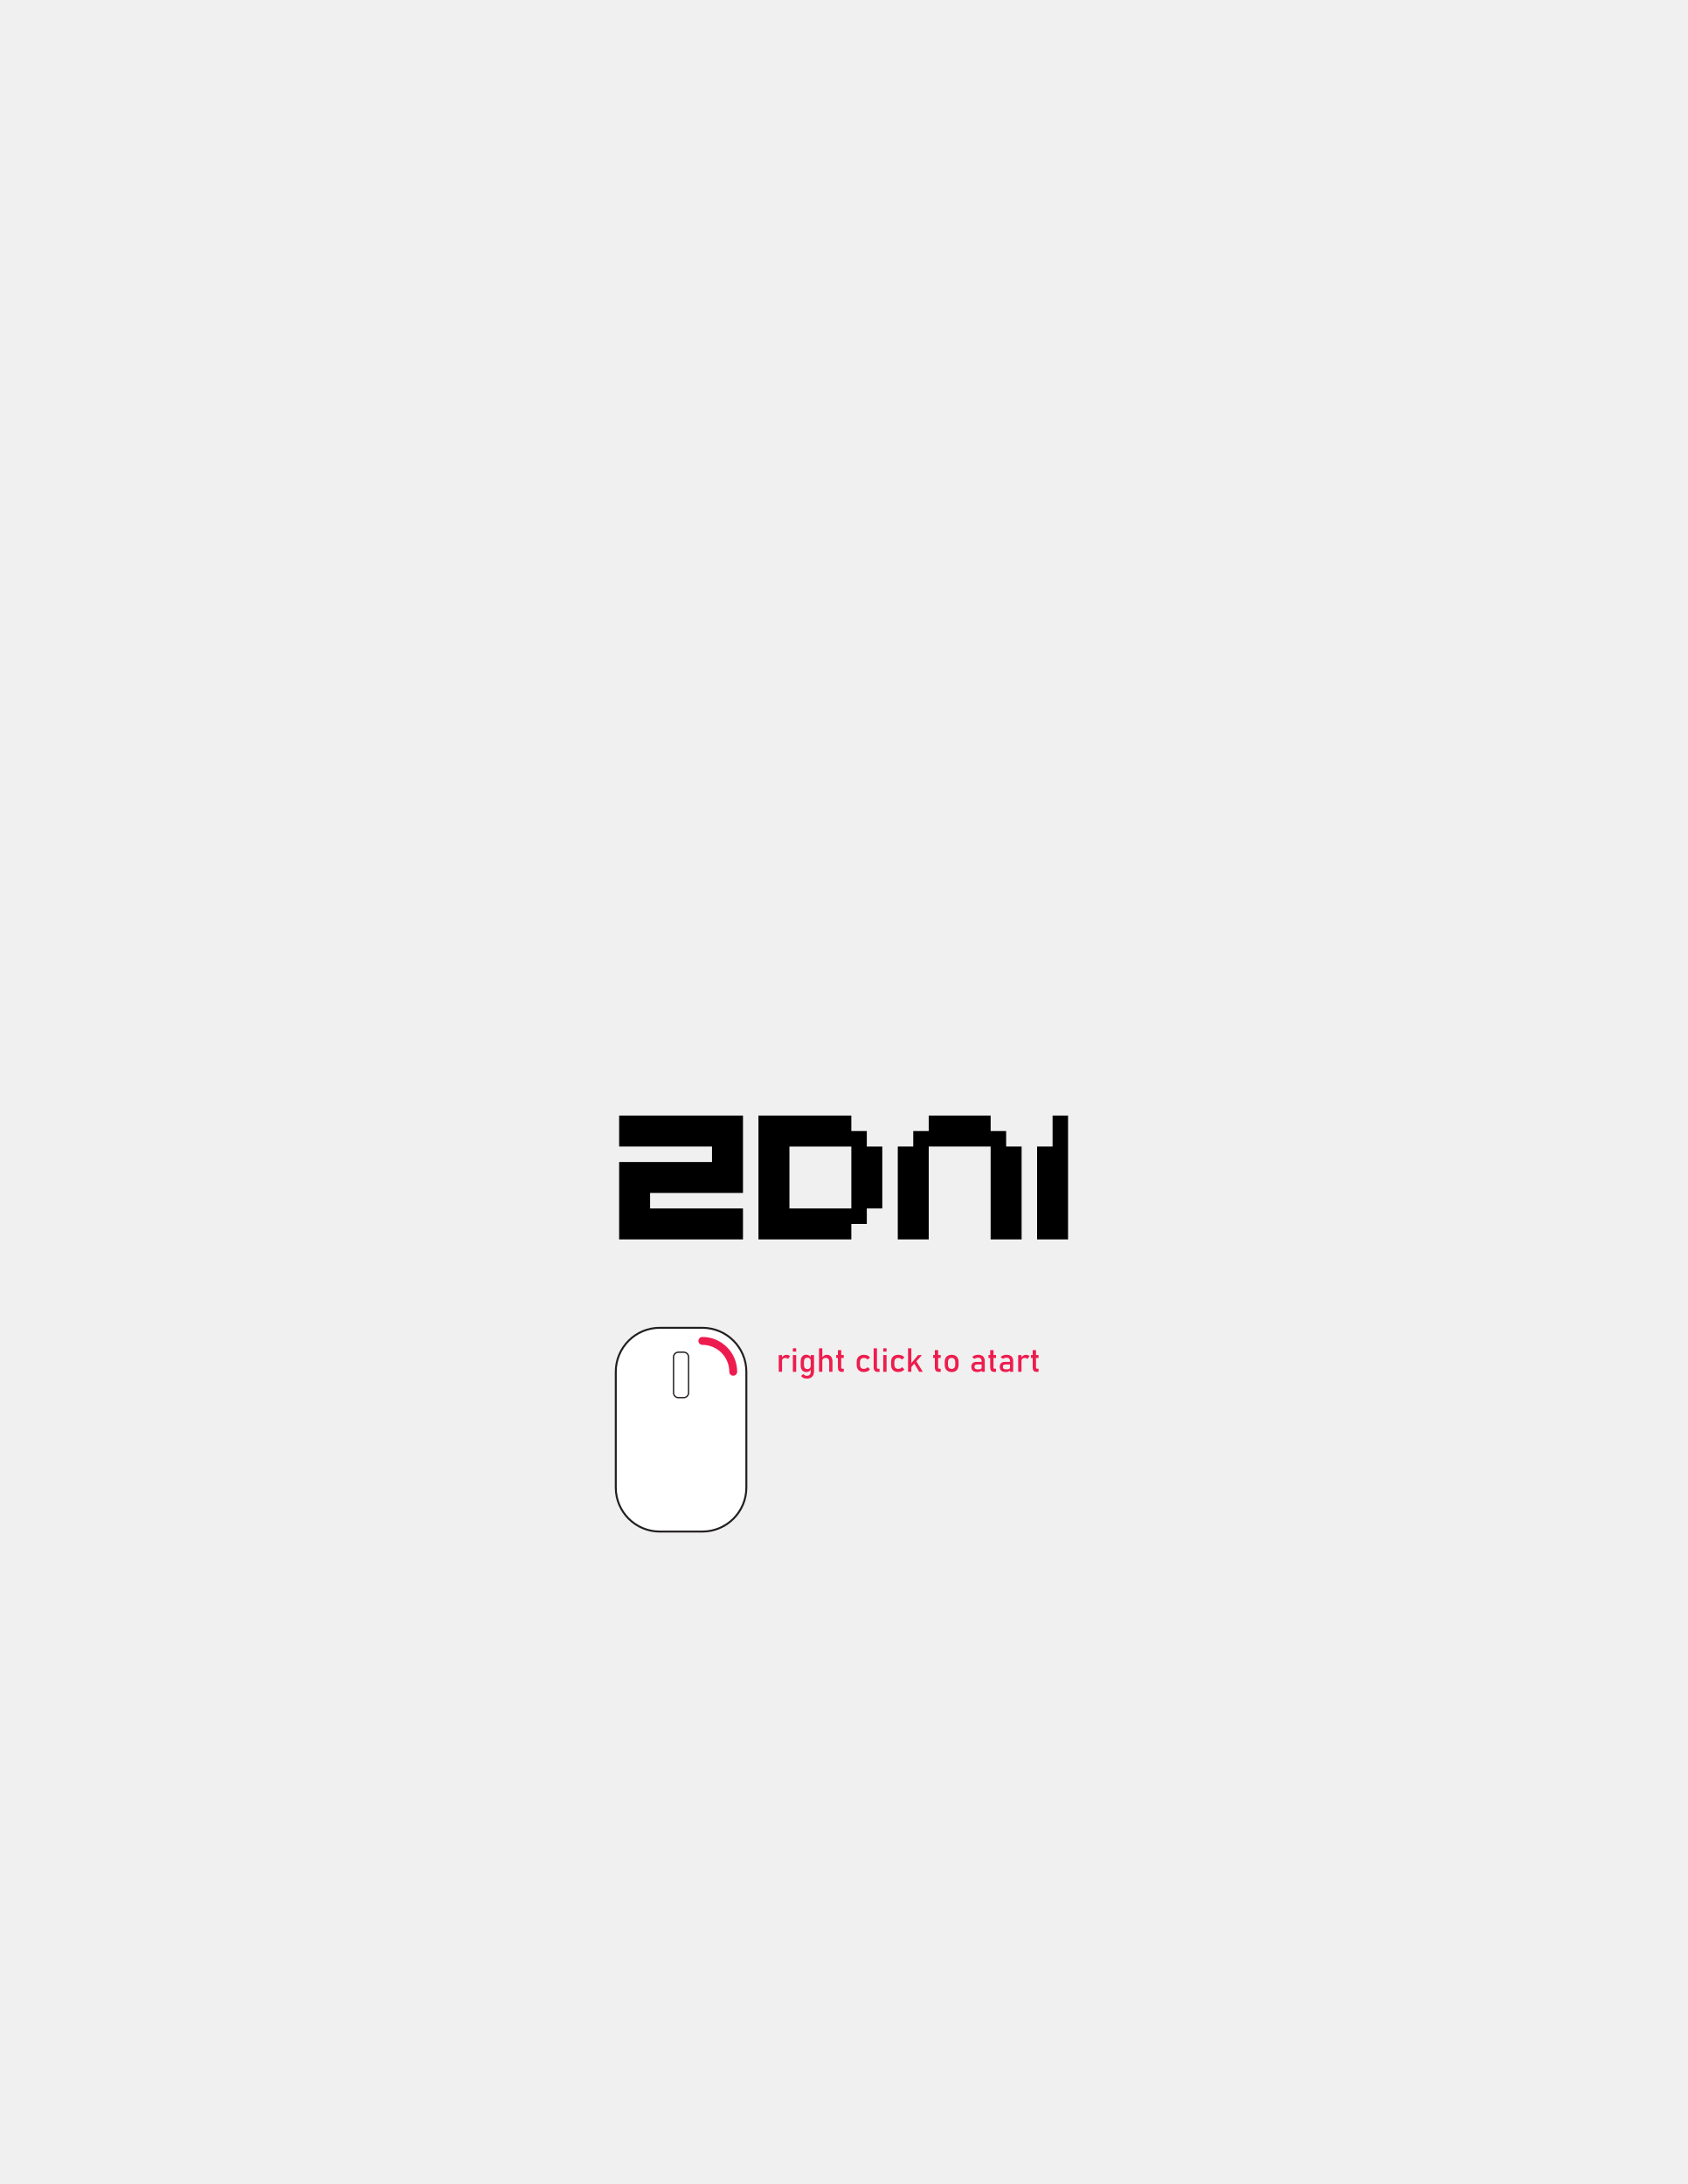
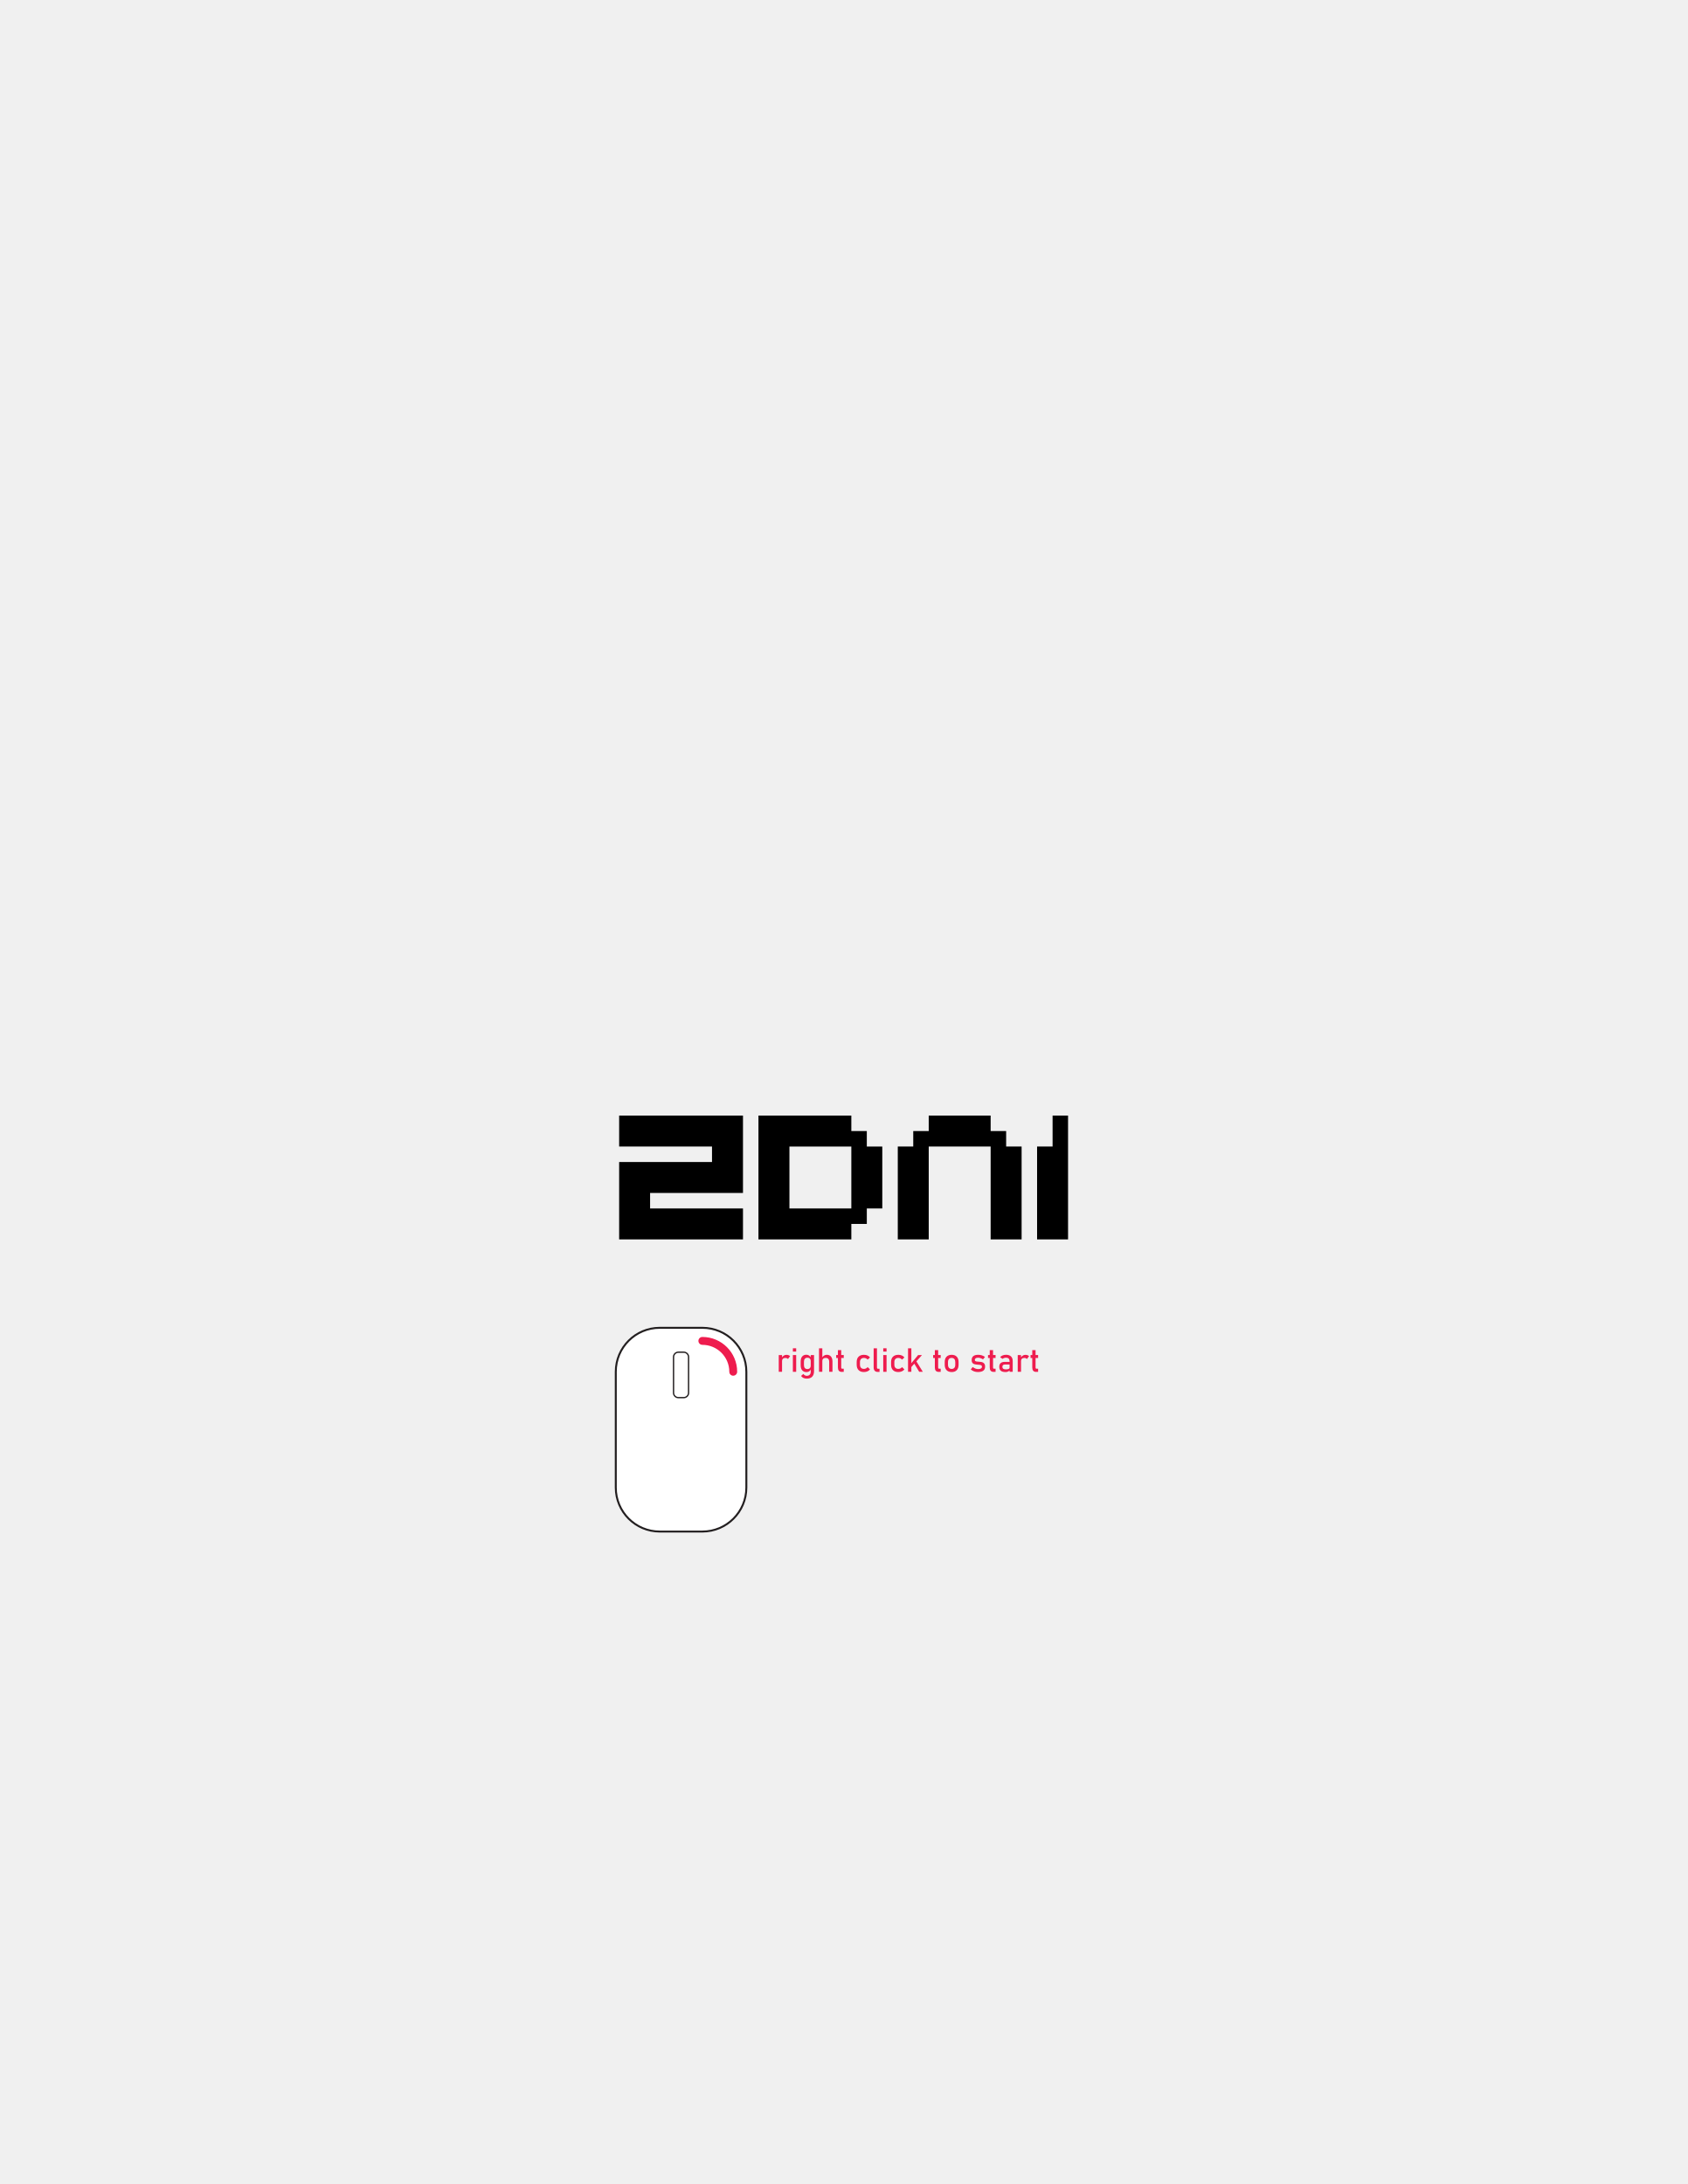
<svg xmlns="http://www.w3.org/2000/svg" id="Layer_1" version="1.1" viewBox="0 0 612 792">
  <defs>
    <style>
      .st0, .st1, .st2 {
        fill: #fff;
      }

      .st1 {
        stroke-width: .48px;
      }

      .st1, .st2 {
        stroke: #231f20;
        stroke-miterlimit: 10;
      }

      .st2 {
        stroke-width: .71px;
      }

      .st3 {
        fill: #ee1c4e;
      }
    </style>
  </defs>
  <g>
    <polygon points="224.5 404.55 224.5 415.77 258.17 415.77 258.17 421.39 224.5 421.39 224.5 432.61 224.5 449.45 230.11 449.45 235.72 449.45 269.4 449.45 269.4 438.23 235.72 438.23 235.72 432.61 269.4 432.61 269.4 421.39 269.4 415.77 269.4 404.55 258.17 404.55 224.5 404.55" />
    <path d="M314.3,410.16h-5.61v-5.61h-33.68v44.9h33.68v-5.61h5.61v-5.61h5.61v-22.45h-5.61v-5.61ZM308.69,438.23h-22.45v-22.45h22.45v22.45Z" />
    <polygon points="364.82 415.77 364.82 410.16 359.2 410.16 359.2 404.55 336.75 404.55 336.75 410.16 331.14 410.16 331.14 415.77 325.53 415.77 325.53 438.23 325.53 443.84 325.53 449.45 336.75 449.45 336.75 438.23 336.75 432.74 336.75 415.77 359.2 415.77 359.2 432.74 359.2 438.23 359.2 449.45 370.43 449.45 370.43 438.23 370.43 415.77 364.82 415.77" />
    <polygon points="381.66 404.55 381.66 410.16 381.66 412.01 381.66 415.77 376.04 415.77 376.04 438.23 376.04 443.84 376.04 449.45 387.27 449.45 387.27 438.23 387.27 432.74 387.27 415.77 387.27 412.01 387.27 410.16 387.27 404.55 381.66 404.55" />
  </g>
  <g>
    <path class="st3" d="M282.37,497.47v-6.08h1.2v6.08h-1.2ZM285.71,492.83c-.11-.13-.24-.23-.4-.29s-.35-.1-.56-.1c-.38,0-.67.1-.88.31s-.31.5-.31.87l-.12-1.17c.18-.36.42-.64.72-.84s.63-.3.99-.3c.28,0,.53.04.75.12s.42.2.59.35l-.78,1.05Z" />
    <path class="st3" d="M287.49,490.14v-1.2h1.2v1.2h-1.2ZM287.49,497.47v-6.08h1.2v6.08h-1.2Z" />
    <path class="st3" d="M292.43,497.57c-.67,0-1.19-.22-1.56-.65s-.55-1.04-.55-1.83v-1.34c0-.79.18-1.4.54-1.83s.86-.65,1.51-.65c.36,0,.69.09.99.28s.54.45.72.79l-.12,1.24c0-.26-.05-.48-.14-.66s-.23-.32-.41-.42-.39-.14-.65-.14c-.39,0-.7.12-.92.37s-.33.59-.33,1.04v1.32c0,.44.11.78.33,1.02s.52.36.92.36c.25,0,.47-.05.65-.15s.31-.24.41-.43.14-.41.14-.67l.08,1.28c-.11.27-.3.52-.57.74s-.62.33-1.05.33ZM292.54,499.94c-.46,0-.87-.08-1.23-.25s-.64-.41-.84-.72l.81-.73c.16.21.34.38.56.5s.44.18.68.18c.46,0,.81-.13,1.06-.38s.38-.61.38-1.07v-6.08h1.2v5.9c0,.84-.23,1.5-.68,1.96s-1.1.69-1.93.69Z" />
    <path class="st3" d="M296.97,497.47v-8.52h1.2v8.52h-1.2ZM300.66,497.47v-3.69c0-.43-.11-.76-.33-1s-.53-.35-.94-.35-.69.1-.91.3-.32.49-.32.86l-.12-1.17c.19-.36.43-.64.74-.83s.64-.3,1-.3c.66,0,1.17.22,1.53.65s.54,1.04.54,1.83v3.69h-1.2Z" />
    <path class="st3" d="M303.2,492.46v-1.08h2.74v1.08h-2.74ZM305.25,497.5c-.5,0-.86-.14-1.09-.42s-.34-.68-.34-1.2v-6.27h1.2v6.28c0,.14.03.26.09.34s.14.12.26.12h.57v1.14h-.69Z" />
    <path class="st3" d="M313.26,497.55c-.84,0-1.48-.23-1.94-.69s-.69-1.11-.69-1.95v-1c0-.83.23-1.48.69-1.93s1.11-.68,1.94-.68c.48,0,.91.08,1.29.25s.69.41.91.72l-.86.77c-.17-.2-.37-.35-.6-.45s-.47-.16-.73-.16c-.46,0-.82.13-1.07.39s-.38.62-.38,1.09v1c0,.48.13.85.38,1.11s.61.39,1.07.39c.25,0,.5-.06.73-.17s.43-.27.6-.48l.86.83c-.23.3-.53.54-.92.71s-.81.25-1.29.25Z" />
    <path class="st3" d="M317.98,488.95v6.95c0,.14.03.26.1.34s.16.12.27.12h.56v1.14h-.7c-.45,0-.8-.14-1.05-.42s-.38-.68-.38-1.19v-6.94h1.2Z" />
    <path class="st3" d="M320.26,490.14v-1.2h1.2v1.2h-1.2ZM320.26,497.47v-6.08h1.2v6.08h-1.2Z" />
    <path class="st3" d="M325.73,497.55c-.84,0-1.48-.23-1.94-.69s-.69-1.11-.69-1.95v-1c0-.83.23-1.48.69-1.93s1.11-.68,1.94-.68c.48,0,.91.08,1.29.25s.69.41.91.72l-.86.77c-.17-.2-.37-.35-.6-.45s-.47-.16-.73-.16c-.46,0-.82.13-1.07.39s-.38.62-.38,1.09v1c0,.48.13.85.38,1.11s.61.39,1.07.39c.25,0,.5-.06.73-.17s.43-.27.6-.48l.86.83c-.23.3-.53.54-.92.71s-.81.25-1.29.25Z" />
    <path class="st3" d="M329.25,497.47v-8.52h1.2v8.52h-1.2ZM329.69,496.58l.08-1.42,3.13-3.77h1.41l-4.61,5.19ZM333.3,497.47l-2.12-3.51.77-.8,2.66,4.31h-1.3Z" />
    <path class="st3" d="M338.35,492.46v-1.08h2.74v1.08h-2.74ZM340.4,497.5c-.5,0-.86-.14-1.09-.42s-.34-.68-.34-1.2v-6.27h1.2v6.28c0,.14.03.26.09.34s.14.12.26.12h.57v1.14h-.69Z" />
    <path class="st3" d="M345.06,497.55c-.8,0-1.41-.23-1.85-.69s-.66-1.11-.66-1.95v-.99c0-.83.22-1.48.66-1.93s1.05-.69,1.85-.69,1.41.23,1.85.69.66,1.1.66,1.93v1.01c0,.84-.22,1.48-.66,1.94s-1.05.69-1.85.69ZM345.06,496.42c.42,0,.74-.13.97-.39s.34-.63.34-1.1v-1.01c0-.47-.11-.84-.34-1.1s-.55-.39-.97-.39-.74.13-.97.39-.35.62-.35,1.1v1.01c0,.47.12.84.35,1.1s.55.39.97.39Z" />
-     <path class="st3" d="M354.44,497.55c-.75,0-1.31-.15-1.68-.46s-.56-.78-.56-1.42.17-1.06.51-1.36.85-.45,1.54-.45h1.73l.08.96h-1.8c-.31,0-.54.07-.7.21s-.23.35-.23.64c0,.31.1.54.31.69s.52.22.93.22c.45,0,.79-.05,1.02-.15s.34-.25.34-.46l.12.86c-.11.16-.24.3-.39.4s-.33.18-.54.24-.43.08-.68.08ZM355.93,497.47v-3.86c0-.4-.11-.71-.32-.93s-.51-.33-.91-.33c-.24,0-.47.04-.71.11s-.44.18-.62.31l-.87-.6c.23-.28.53-.49.91-.65s.8-.23,1.26-.23c.76,0,1.35.2,1.77.59s.63.95.63,1.67v3.91h-1.14Z" />
-     <path class="st3" d="M358.41,492.46v-1.08h2.74v1.08h-2.74ZM360.46,497.5c-.5,0-.86-.14-1.09-.42s-.34-.68-.34-1.2v-6.27h1.2v6.28c0,.14.03.26.09.34s.14.12.26.12h.57v1.14h-.69Z" />
-     <path class="st3" d="M364.74,497.55c-.75,0-1.31-.15-1.68-.46s-.56-.78-.56-1.42.17-1.06.51-1.36.85-.45,1.54-.45h1.73l.08.96h-1.8c-.31,0-.54.07-.7.21s-.23.35-.23.64c0,.31.1.54.31.69s.52.22.93.22c.45,0,.79-.05,1.02-.15s.34-.25.34-.46l.12.86c-.11.16-.24.3-.39.4s-.33.18-.54.24-.43.08-.68.08ZM366.23,497.47v-3.86c0-.4-.11-.71-.32-.93s-.51-.33-.91-.33c-.24,0-.47.04-.71.11s-.44.18-.62.31l-.87-.6c.23-.28.53-.49.91-.65s.8-.23,1.26-.23c.76,0,1.35.2,1.77.59s.63.95.63,1.67v3.91h-1.14Z" />
-     <path class="st3" d="M369.18,497.47v-6.08h1.2v6.08h-1.2ZM372.53,492.83c-.11-.13-.24-.23-.4-.29s-.35-.1-.56-.1c-.38,0-.67.1-.88.31s-.31.5-.31.87l-.12-1.17c.18-.36.42-.64.72-.84s.63-.3.99-.3c.28,0,.53.04.75.12s.42.2.59.35l-.78,1.05Z" />
-     <path class="st3" d="M373.83,492.46v-1.08h2.74v1.08h-2.74ZM375.88,497.5c-.5,0-.86-.14-1.09-.42s-.34-.68-.34-1.2v-6.27h1.2v6.28c0,.14.03.26.09.34s.14.12.26.12h.57v1.14h-.69Z" />
+     <path class="st3" d="M354.64,497.55c-.54,0-1.03-.08-1.47-.24s-.83-.4-1.18-.71l.71-.87c.33.25.66.44.98.56s.64.19.96.19c.47,0,.83-.07,1.06-.22s.35-.37.35-.66c0-.23-.08-.39-.24-.48s-.37-.16-.62-.18-.53-.05-.82-.07c-.25-.02-.49-.05-.73-.09s-.46-.12-.66-.22-.36-.27-.48-.48-.18-.49-.18-.85c0-.64.2-1.13.59-1.45s.98-.48,1.76-.48c.48,0,.92.06,1.33.19s.79.33,1.15.59l-.72.87c-.3-.2-.6-.34-.9-.44s-.58-.15-.86-.15c-.41,0-.71.07-.91.21s-.3.35-.3.62c0,.18.07.32.21.4s.33.13.56.16.48.04.74.06c.25.02.51.04.77.08s.5.12.72.24.39.29.53.52.2.54.2.94c0,.65-.21,1.14-.64,1.46s-1.06.49-1.91.49Z" />
+     <path class="st3" d="M358.25,492.46v-1.08h2.74v1.08h-2.74ZM360.3,497.5c-.5,0-.86-.14-1.09-.42s-.34-.68-.34-1.2v-6.27h1.2v6.28c0,.14.03.26.09.34s.14.12.26.12h.57v1.14h-.69Z" />
+     <path class="st3" d="M364.57,497.55c-.75,0-1.31-.15-1.68-.46s-.56-.78-.56-1.42.17-1.06.51-1.36.85-.45,1.54-.45h1.73l.08.96h-1.8c-.31,0-.54.07-.7.21s-.23.35-.23.64c0,.31.1.54.31.69s.52.22.93.22c.45,0,.79-.05,1.02-.15s.34-.25.34-.46l.12.86c-.11.16-.24.3-.39.4s-.33.18-.54.24-.43.08-.68.08ZM366.06,497.47v-3.86c0-.4-.11-.71-.32-.93s-.51-.33-.91-.33c-.24,0-.47.04-.71.11s-.44.18-.62.31l-.87-.6c.23-.28.53-.49.91-.65s.8-.23,1.26-.23c.76,0,1.35.2,1.77.59s.63.95.63,1.67v3.91h-1.14Z" />
+     <path class="st3" d="M369.02,497.47v-6.08h1.2v6.08h-1.2ZM372.36,492.83c-.11-.13-.24-.23-.4-.29s-.35-.1-.56-.1c-.38,0-.67.1-.88.31s-.31.5-.31.87l-.12-1.17c.18-.36.42-.64.72-.84s.63-.3.99-.3c.28,0,.53.04.75.12s.42.2.59.35l-.78,1.05Z" />
+     <path class="st3" d="M373.67,492.46v-1.08h2.74v1.08h-2.74ZM375.72,497.5c-.5,0-.86-.14-1.09-.42s-.34-.68-.34-1.2v-6.27h1.2v6.28c0,.14.03.26.09.34s.14.12.26.12h.57v1.14h-.69Z" />
  </g>
  <g>
    <rect class="st2" x="223.28" y="481.51" width="47.34" height="73.89" rx="15.95" ry="15.95" />
    <g>
      <path class="st0" d="M254.67,486.27c6.18,0,11.2,5.02,11.2,11.2" />
      <path class="st3" d="M265.87,498.89c-.79,0-1.43-.64-1.43-1.43,0-5.39-4.38-9.77-9.77-9.77-.79,0-1.43-.64-1.43-1.43s.64-1.43,1.43-1.43c6.96,0,12.62,5.66,12.62,12.62,0,.79-.64,1.43-1.43,1.43Z" />
    </g>
    <rect class="st1" x="244.22" y="490.36" width="5.45" height="16.47" rx="1.75" ry="1.75" />
  </g>
</svg>
